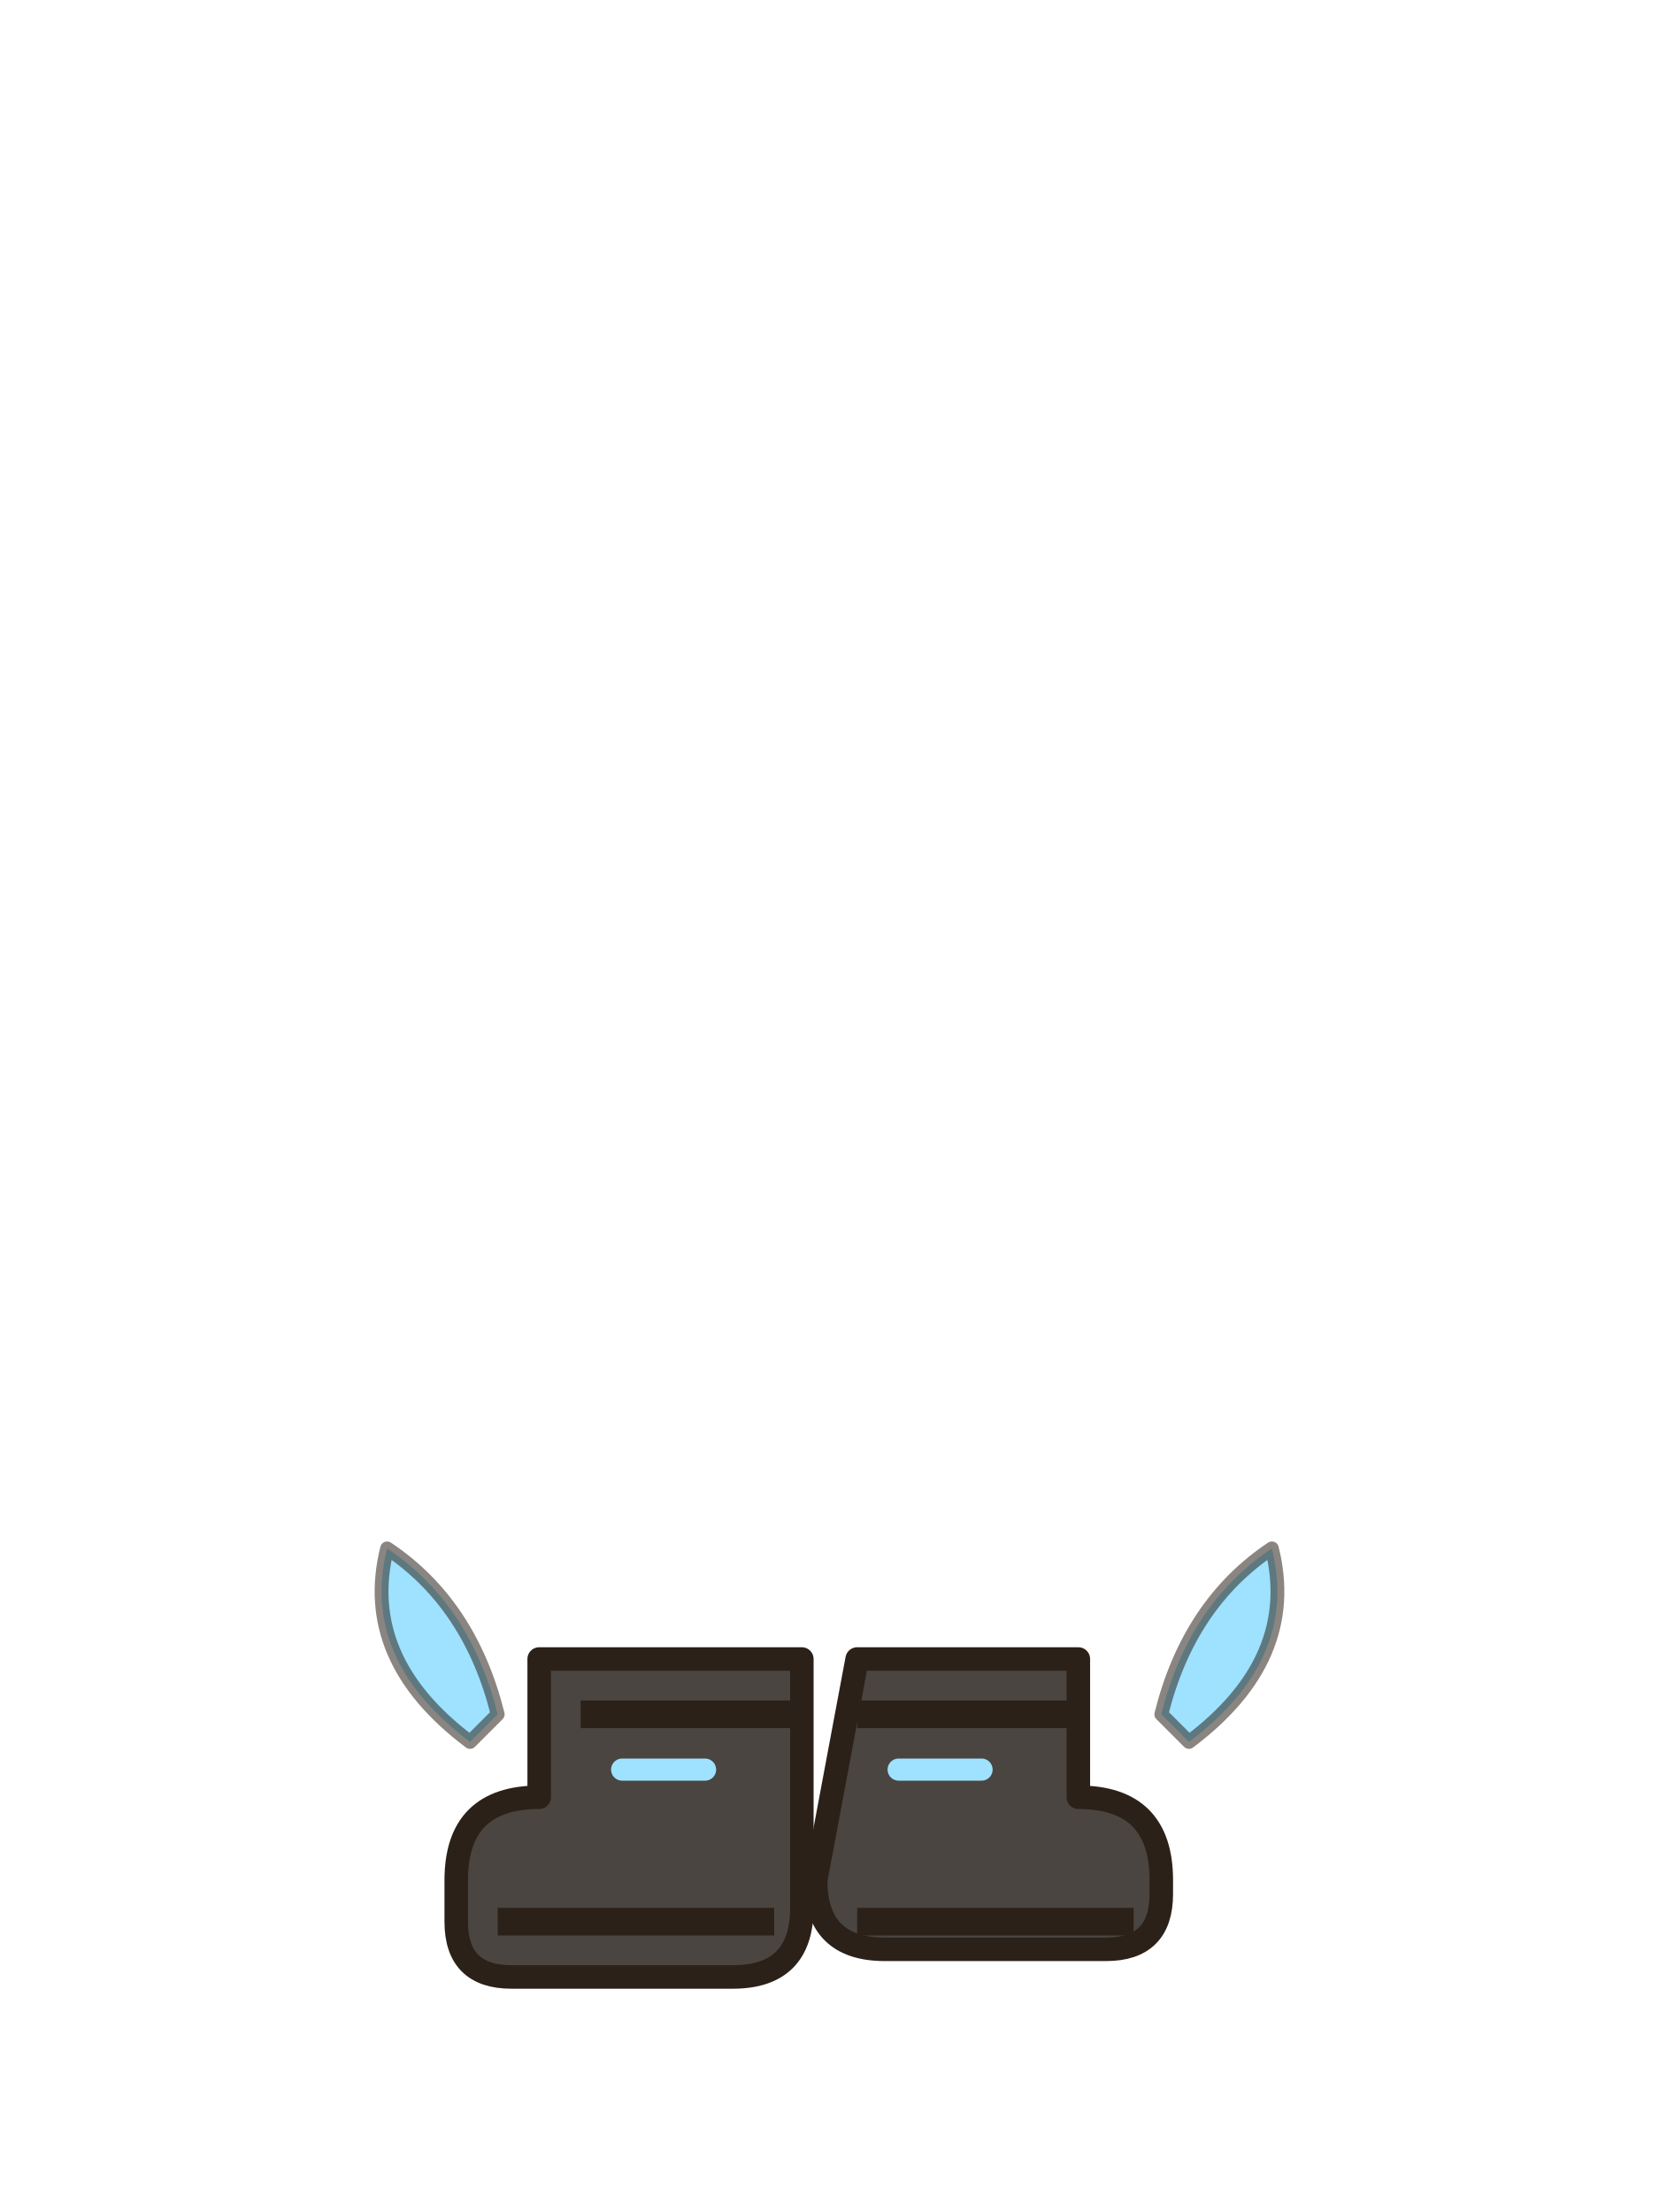
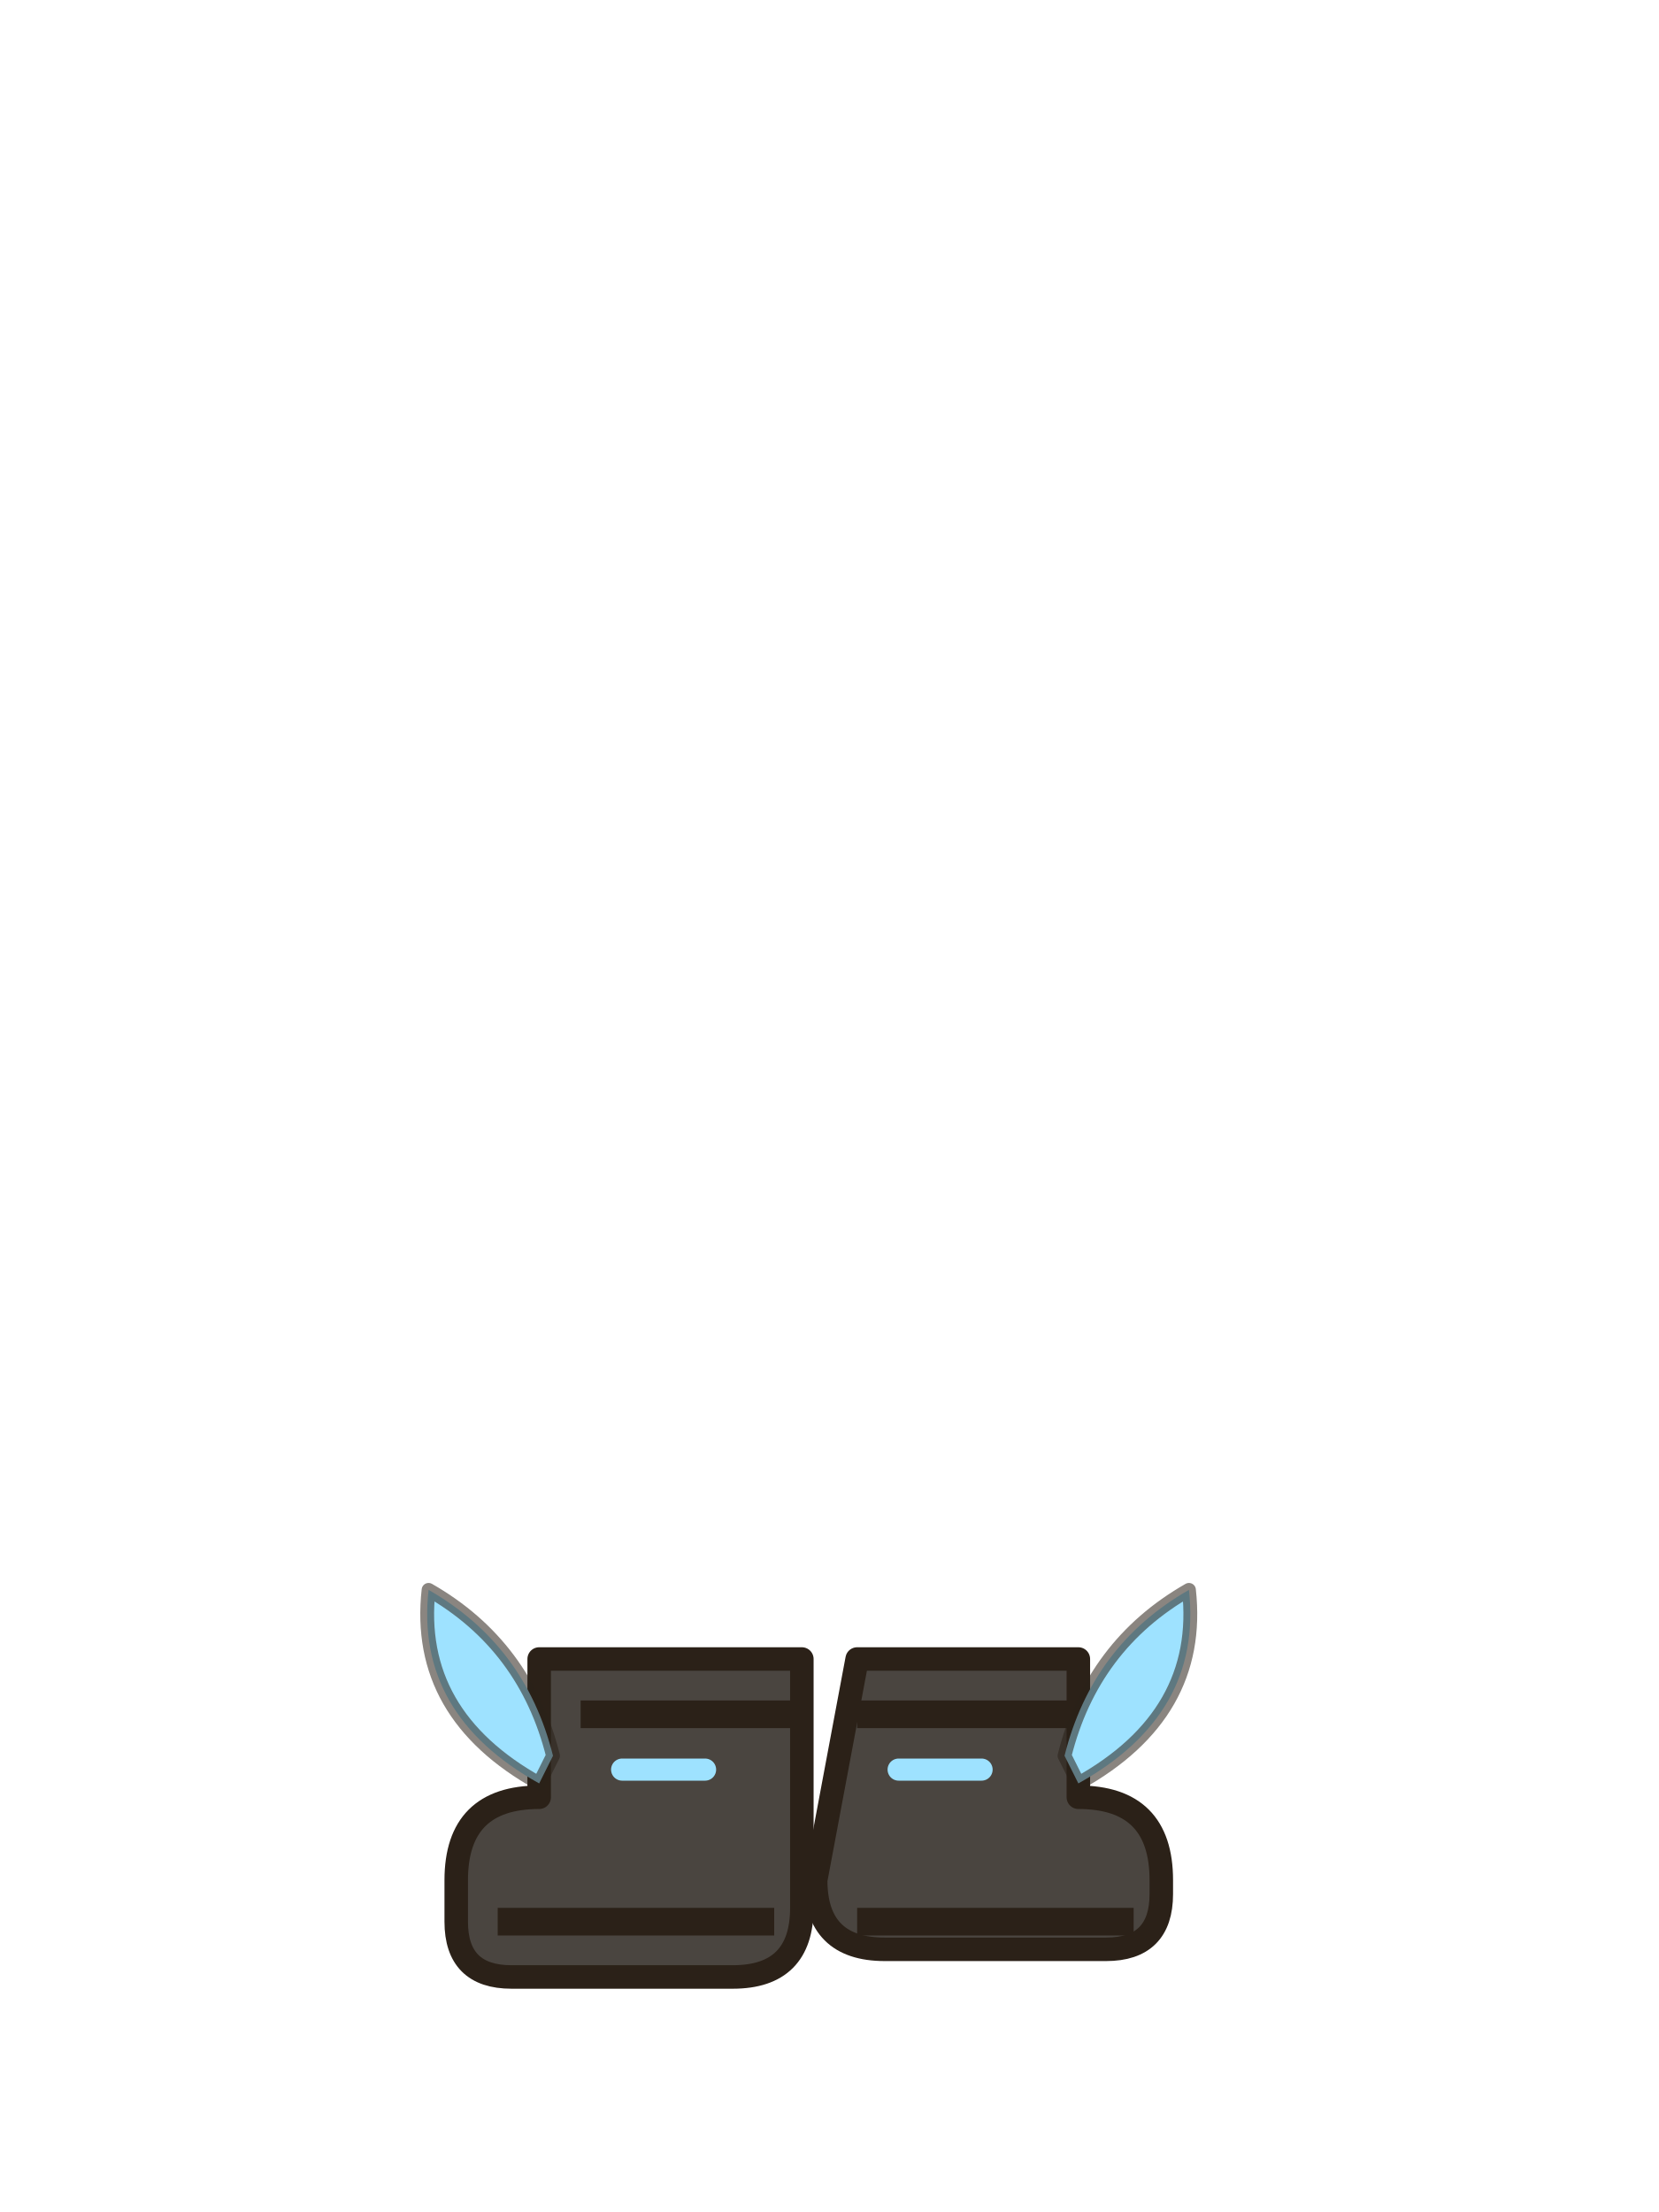
<svg xmlns="http://www.w3.org/2000/svg" width="120" height="160" viewBox="0 0 120 160">
  <path d="M42,120 h16 v18 q0,5 -5,5 h-16 q-4,0 -4,-4 v-3 q0,-6 6,-6 v-10z" fill="#4a4540" stroke="#2b2118" stroke-width="1.7" stroke-linejoin="round" stroke-linecap="round" />
  <path d="M62,120 h16 v10 q6,0 6,6 v1 q0,4 -4,4 h-16 q-5,0 -5,-5z" fill="#4a4540" stroke="#2b2118" stroke-width="1.7" stroke-linejoin="round" stroke-linecap="round" />
  <path d="M42,124 h16 M62,124 h16" stroke="#2b2118" stroke-width="2" />
  <path d="M36,139 h20 M62,139 h20" stroke="#2b2118" stroke-width="2" />
  <path d="M45,128 h6 M65,128 h6" stroke="#9ee2ff" stroke-width="1.6" stroke-linecap="round" />
-   <path d="M34,126 q-8,-6 -6,-14 q6,4 8,12z M86,126 q8,-6 6,-14 q-6,4 -8,12z" fill="#9ee2ff" stroke="#2b2118" stroke-width="1" stroke-opacity=".55" stroke-linejoin="round" stroke-linecap="round" />
+   <path d="M39,129 q-9,-5 -8,-14 q7,4 9,12z M78,129 q9,-5 8,-14 q-7,4 -9,12z" fill="#9ee2ff" stroke="#2b2118" stroke-width="1" stroke-opacity=".55" stroke-linejoin="round" stroke-linecap="round" />
</svg>
